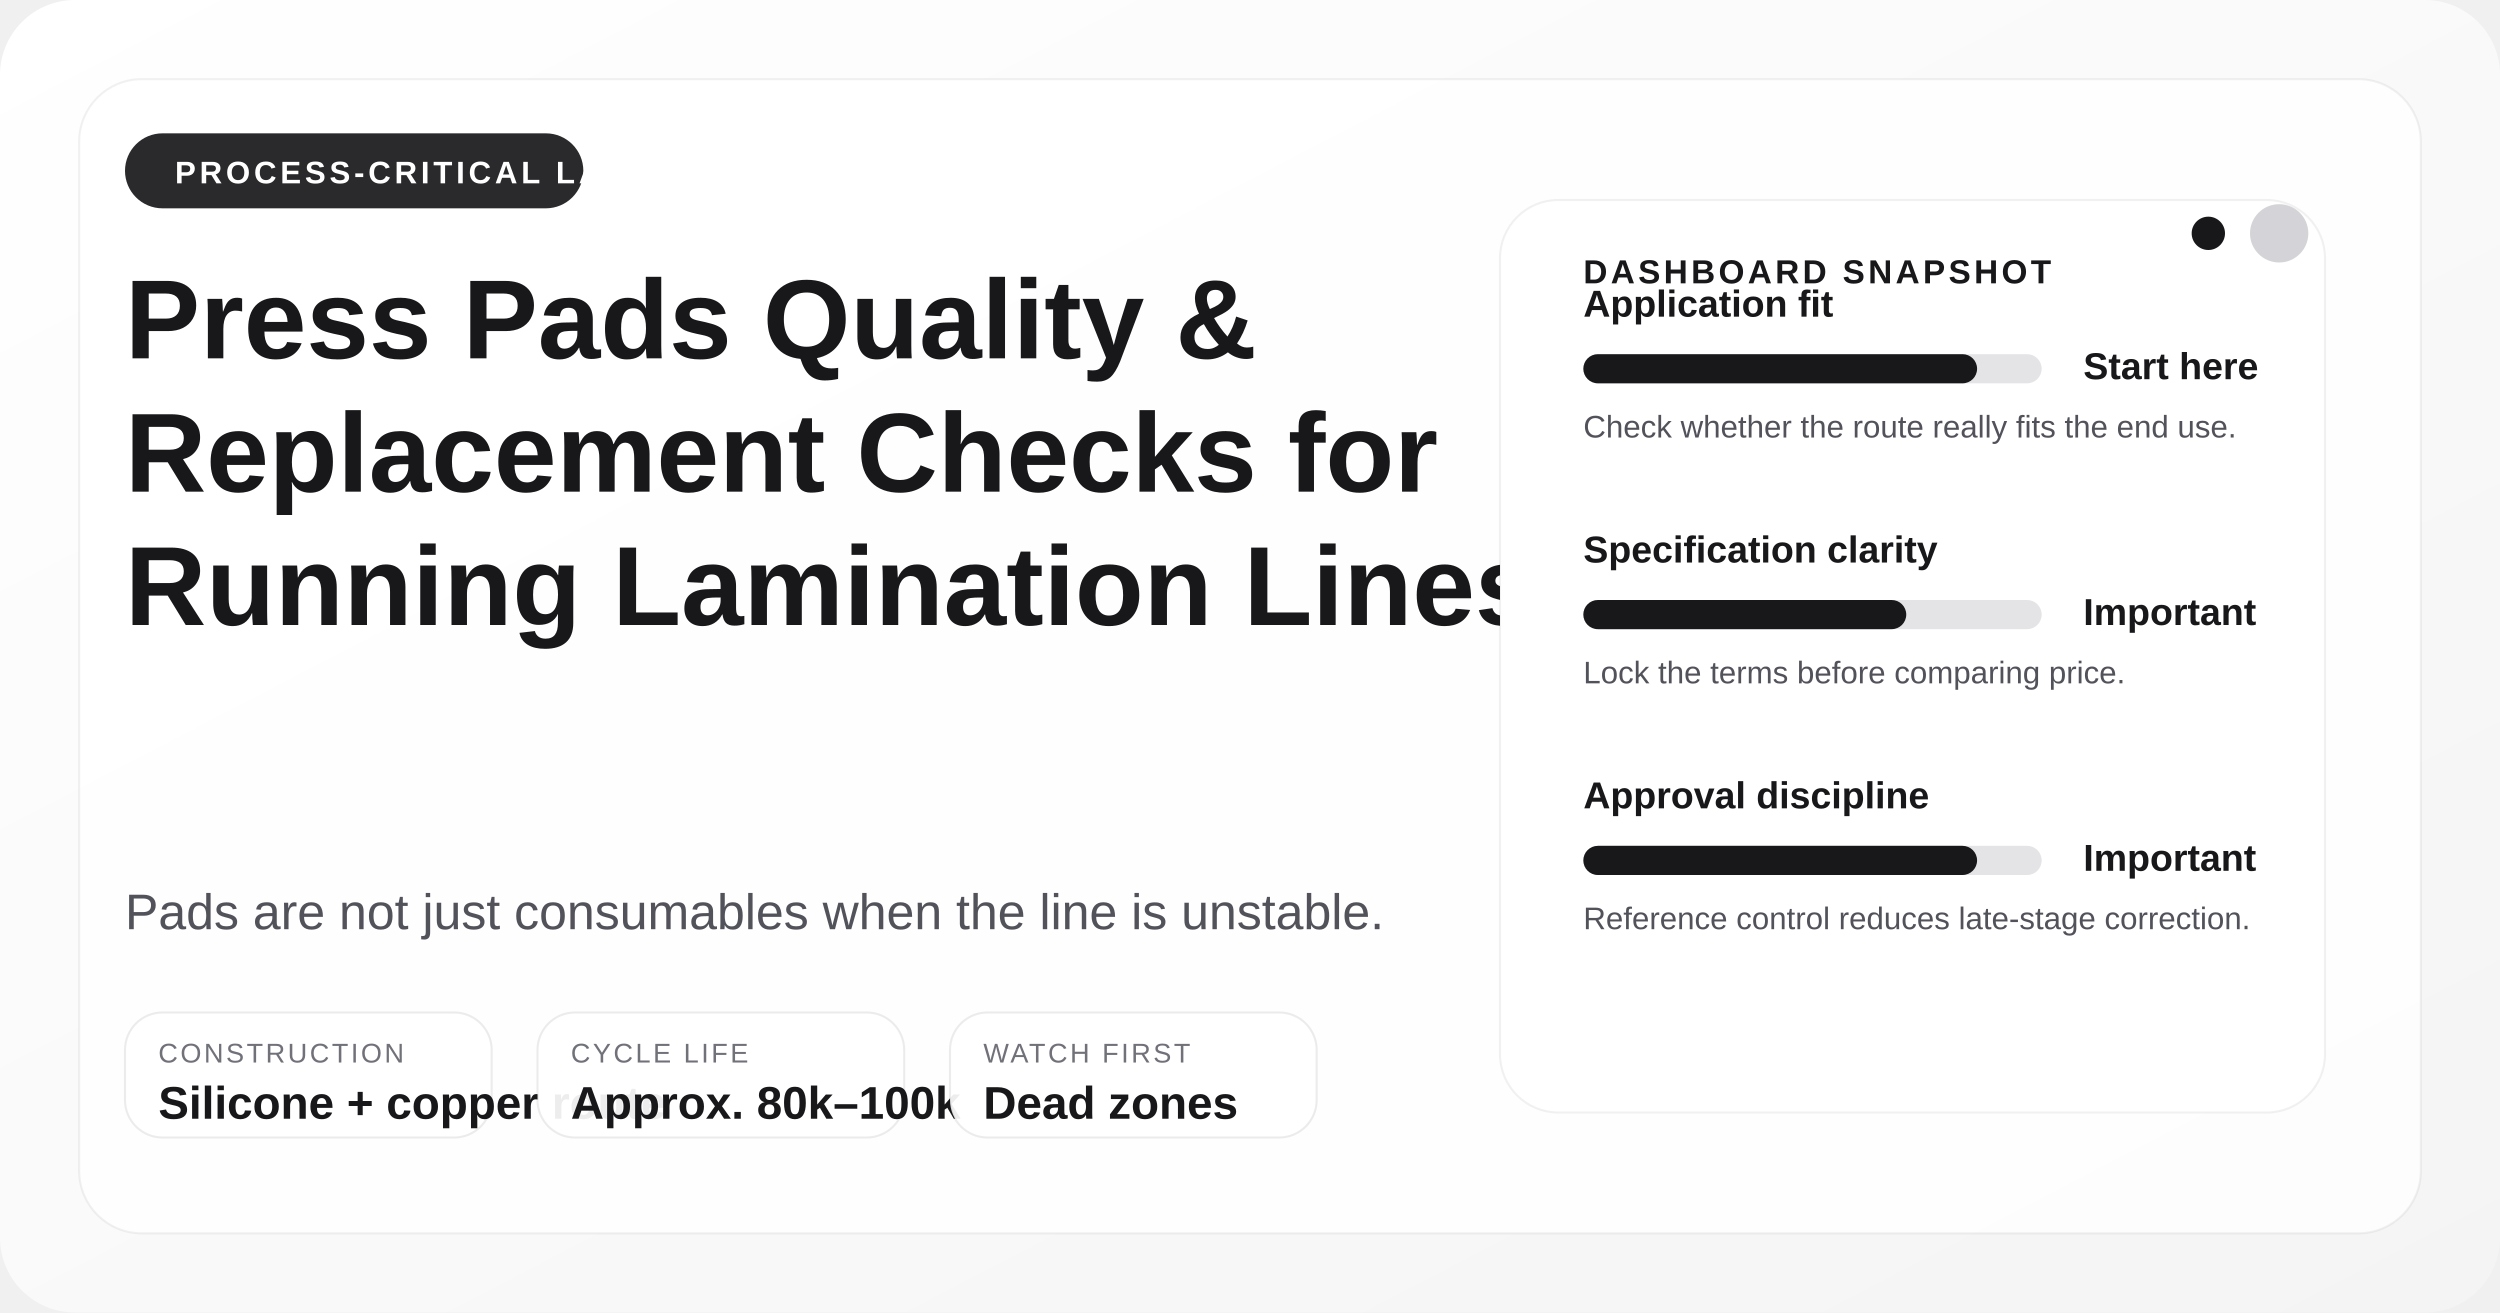
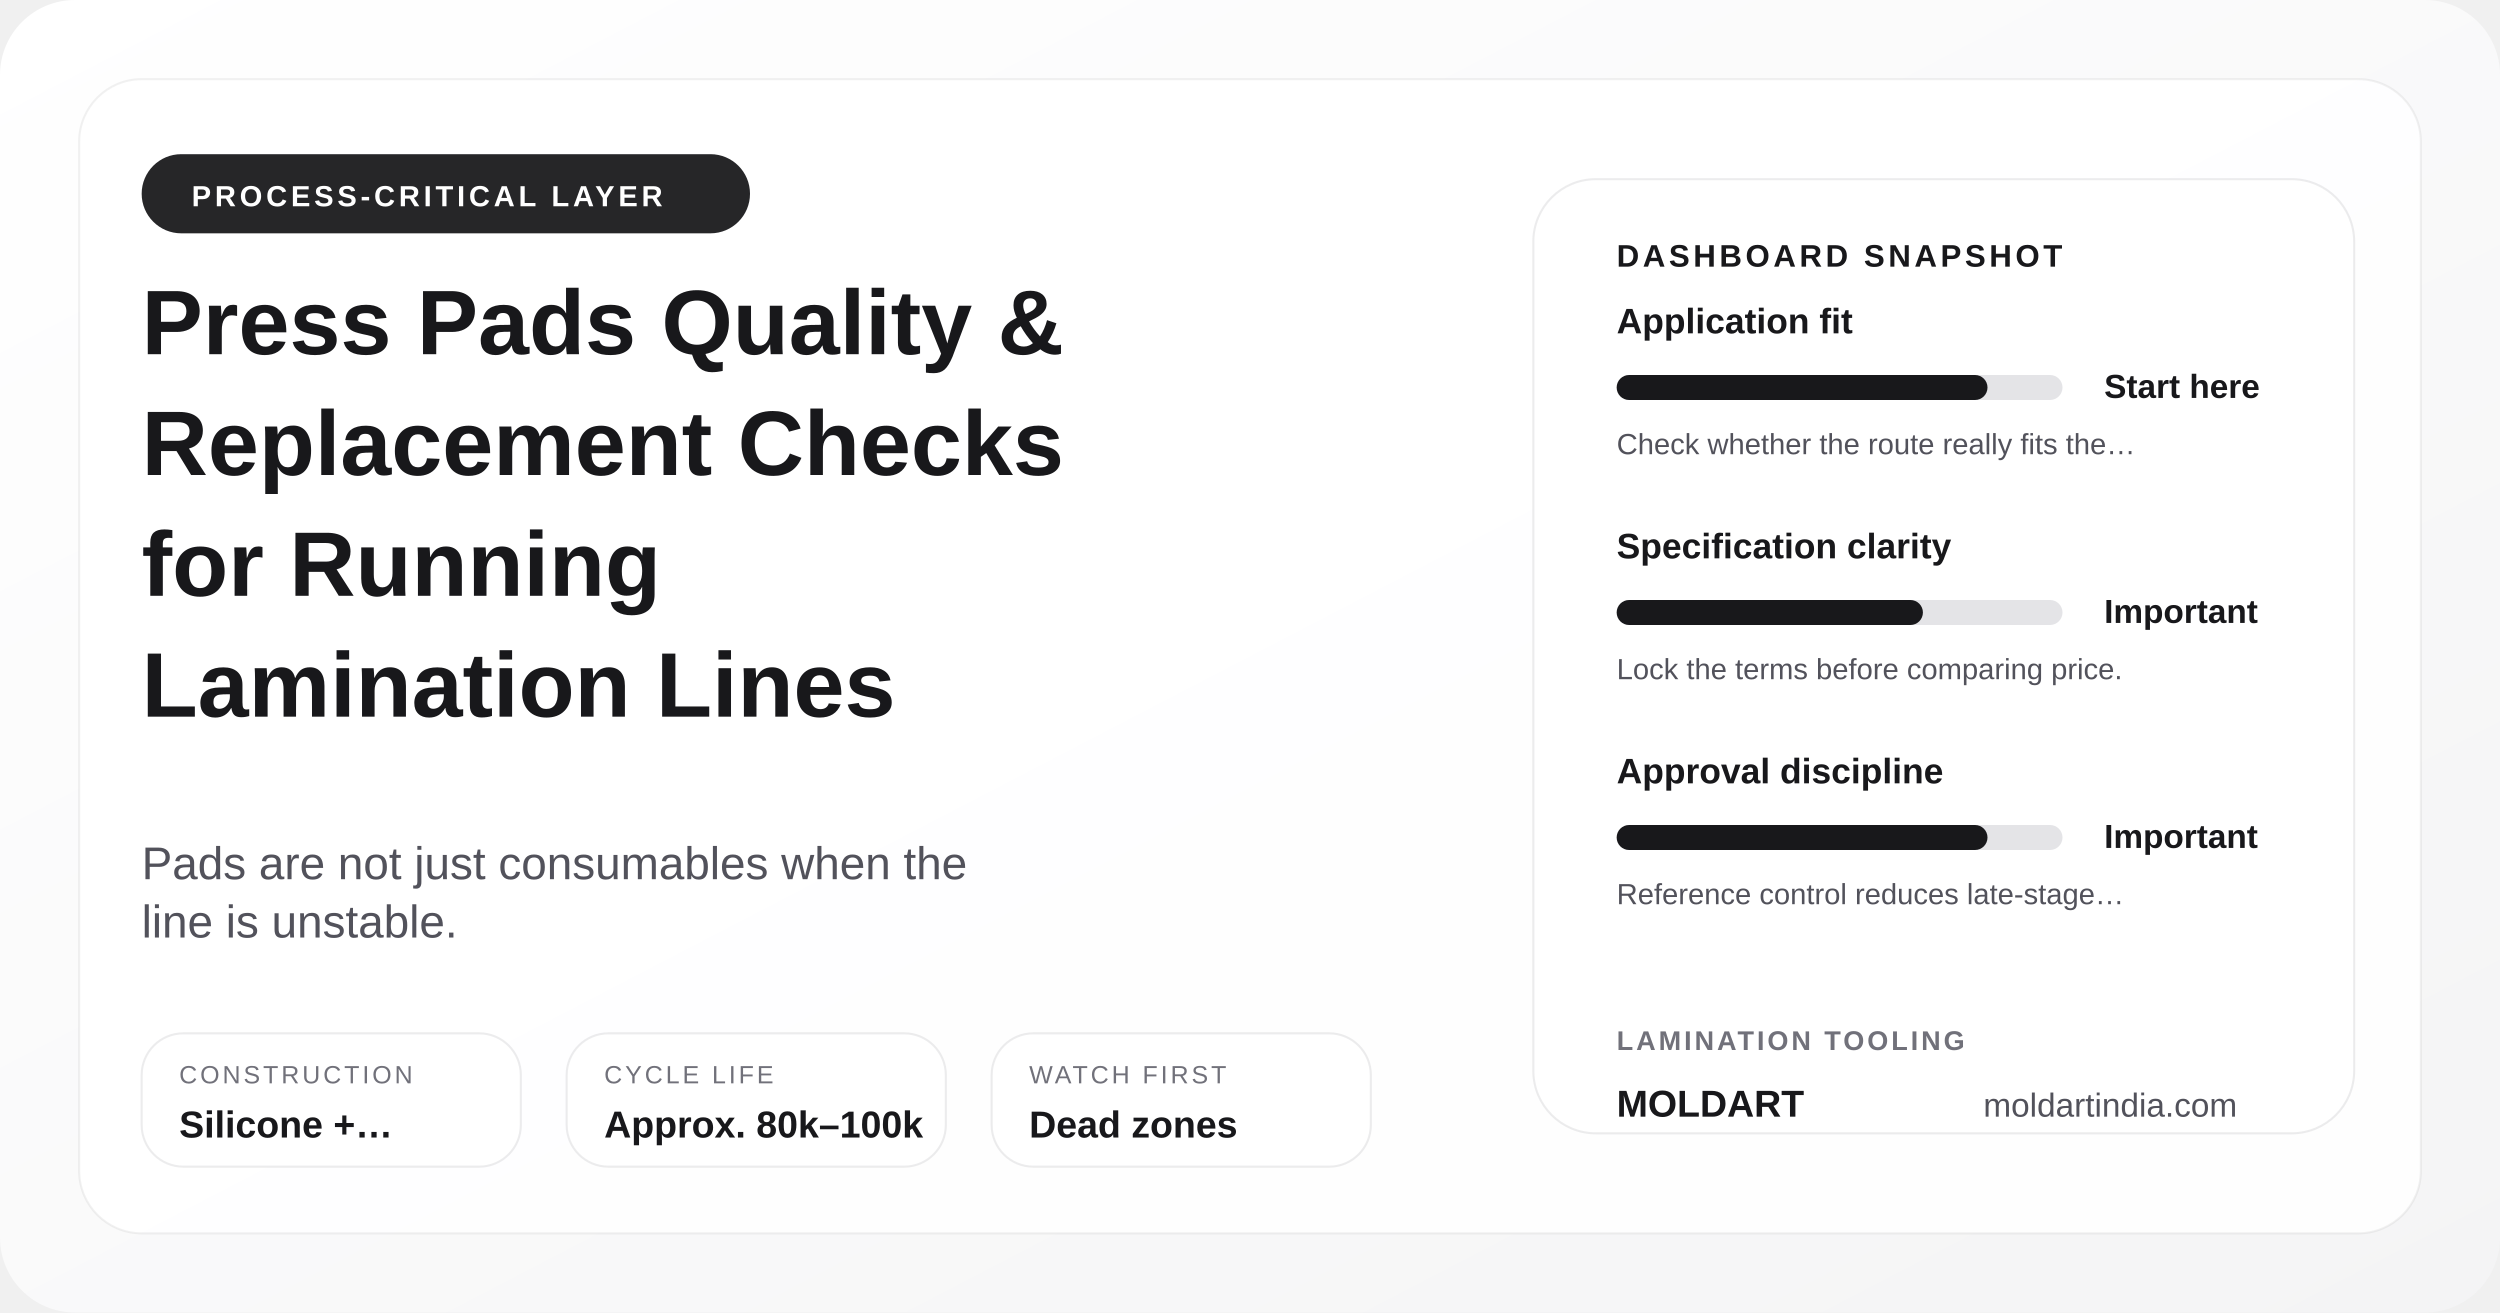
<svg xmlns="http://www.w3.org/2000/svg" width="1200" height="630" viewBox="0 0 1200 630" role="img" aria-label="Press Pads Quality &amp; Replacement Checks for Running Lamination Lines">
  <defs>
    <linearGradient id="posterGrad-press-pads-quality-replacement-checks" x1="0%" y1="0%" x2="100%" y2="100%">
      <stop offset="0%" stop-color="#ffffff" />
      <stop offset="100%" stop-color="#f4f4f5" />
    </linearGradient>
  </defs>
  <rect width="1200" height="630" rx="36" fill="url(#posterGrad-press-pads-quality-replacement-checks)" />
-   <rect x="38" y="38" width="1124" height="554" rx="30" fill="rgba(255,255,255,0.84)" stroke="rgba(24,24,27,0.06)" />
-   <rect x="60" y="64" width="220" height="36" rx="18" fill="#18181b" opacity="0.92" />
-   <text x="84" y="88" font-family="Arial, sans-serif" font-size="15" font-weight="700" fill="#ffffff" letter-spacing="1.8">PROCESS-CRITICAL LAYER</text>
-   <text x="60" y="172" font-family="Arial, sans-serif" font-size="54" font-weight="700" fill="#18181b">Press Pads Quality &amp;</text>
-   <text x="60" y="236" font-family="Arial, sans-serif" font-size="54" font-weight="700" fill="#18181b">Replacement Checks for</text>
-   <text x="60" y="300" font-family="Arial, sans-serif" font-size="54" font-weight="700" fill="#18181b">Running Lamination Lines</text>
-   <text x="60" y="446" font-family="Arial, sans-serif" font-size="24" fill="#52525b">Pads are not just consumables when the line is unstable.</text>
-   <rect x="60" y="486" width="176" height="60" rx="18" fill="rgba(255,255,255,0.92)" stroke="rgba(24,24,27,0.08)" />
-   <text x="76" y="510" font-family="Arial, sans-serif" font-size="13" fill="#71717a" letter-spacing="1.2">CONSTRUCTION</text>
-   <text x="76" y="537" font-family="Arial, sans-serif" font-size="22" font-weight="700" fill="#18181b">Silicone + copper route</text>
-   <rect x="258" y="486" width="176" height="60" rx="18" fill="rgba(255,255,255,0.92)" stroke="rgba(24,24,27,0.08)" />
-   <text x="274" y="510" font-family="Arial, sans-serif" font-size="13" fill="#71717a" letter-spacing="1.2">CYCLE LIFE</text>
-   <text x="274" y="537" font-family="Arial, sans-serif" font-size="22" font-weight="700" fill="#18181b">Approx. 80k–100k</text>
-   <rect x="456" y="486" width="176" height="60" rx="18" fill="rgba(255,255,255,0.92)" stroke="rgba(24,24,27,0.08)" />
-   <text x="472" y="510" font-family="Arial, sans-serif" font-size="13" fill="#71717a" letter-spacing="1.2">WATCH FIRST</text>
-   <text x="472" y="537" font-family="Arial, sans-serif" font-size="22" font-weight="700" fill="#18181b">Dead zones</text>
-   <rect x="720" y="96" width="396" height="438" rx="28" fill="#ffffff" stroke="rgba(24,24,27,0.06)" />
-   <text x="760" y="136" font-family="Arial, sans-serif" font-size="16" font-weight="700" fill="#18181b" letter-spacing="1.6">DASHBOARD SNAPSHOT</text>
-   <text x="760" y="152" font-family="Arial, sans-serif" font-size="18" font-weight="700" fill="#18181b">Application fit</text>
-   <rect x="760" y="170" width="220" height="14" rx="7" fill="#e4e4e7" />
-   <rect x="760" y="170" width="189" height="14" rx="7" fill="#18181b" />
-   <text x="1000" y="182" font-family="Arial, sans-serif" font-size="18" font-weight="700" fill="#18181b">Start here</text>
-   <text x="760" y="210" font-family="Arial, sans-serif" font-size="15" fill="#52525b">Check whether the route really fits the end use.</text>
-   <text x="760" y="270" font-family="Arial, sans-serif" font-size="18" font-weight="700" fill="#18181b">Specification clarity</text>
-   <rect x="760" y="288" width="220" height="14" rx="7" fill="#e4e4e7" />
-   <rect x="760" y="288" width="155" height="14" rx="7" fill="#18181b" />
-   <text x="1000" y="300" font-family="Arial, sans-serif" font-size="18" font-weight="700" fill="#18181b">Important</text>
-   <text x="760" y="328" font-family="Arial, sans-serif" font-size="15" fill="#52525b">Lock the terms before comparing price.</text>
-   <text x="760" y="388" font-family="Arial, sans-serif" font-size="18" font-weight="700" fill="#18181b">Approval discipline</text>
-   <rect x="760" y="406" width="220" height="14" rx="7" fill="#e4e4e7" />
-   <rect x="760" y="406" width="189" height="14" rx="7" fill="#18181b" />
-   <text x="1000" y="418" font-family="Arial, sans-serif" font-size="18" font-weight="700" fill="#18181b">Important</text>
-   <text x="760" y="446" font-family="Arial, sans-serif" font-size="15" fill="#52525b">Reference control reduces late-stage correction.</text>
-   <circle cx="1094" cy="112" r="14" fill="#d4d4d8" />
-   <circle cx="1060" cy="112" r="8" fill="#18181b" />
+   <rect x="38" y="38" width="1124" height="554" rx="30" fill="rgba(255,255,255,0.9)" stroke="rgba(24,24,27,0.06)" />
+   <circle cx="1072" cy="110" r="18" fill="#d4d4d8" />
+   <circle cx="1036" cy="110" r="8" fill="#18181b" />
+   <rect x="68" y="74" width="292" height="38" rx="19" fill="#18181b" opacity="0.94" />
+   <text x="92" y="99" font-family="Arial, sans-serif" font-size="14" font-weight="700" fill="#ffffff" letter-spacing="1.8">PROCESS-CRITICAL LAYER</text>
+   <text x="68" y="170" font-family="Arial, sans-serif" font-size="44" font-weight="700" fill="#18181b">Press Pads Quality &amp;</text>
+   <text x="68" y="228" font-family="Arial, sans-serif" font-size="44" font-weight="700" fill="#18181b">Replacement Checks</text>
+   <text x="68" y="286" font-family="Arial, sans-serif" font-size="44" font-weight="700" fill="#18181b">for Running</text>
+   <text x="68" y="344" font-family="Arial, sans-serif" font-size="44" font-weight="700" fill="#18181b">Lamination Lines</text>
+   <text x="68" y="422" font-family="Arial, sans-serif" font-size="22" fill="#52525b">Pads are not just consumables when the</text>
+   <text x="68" y="450" font-family="Arial, sans-serif" font-size="22" fill="#52525b">line is unstable.</text>
+   <rect x="68" y="496" width="182" height="64" rx="20" fill="rgba(255,255,255,0.94)" stroke="rgba(24,24,27,0.08)" />
+   <text x="86" y="520" font-family="Arial, sans-serif" font-size="12" fill="#71717a" letter-spacing="1.4">CONSTRUCTION</text>
+   <text x="86" y="546" font-family="Arial, sans-serif" font-size="18" font-weight="700" fill="#18181b">Silicone +…</text>
+   <rect x="272" y="496" width="182" height="64" rx="20" fill="rgba(255,255,255,0.94)" stroke="rgba(24,24,27,0.08)" />
+   <text x="290" y="520" font-family="Arial, sans-serif" font-size="12" fill="#71717a" letter-spacing="1.4">CYCLE LIFE</text>
+   <text x="290" y="546" font-family="Arial, sans-serif" font-size="18" font-weight="700" fill="#18181b">Approx. 80k–100k</text>
+   <rect x="476" y="496" width="182" height="64" rx="20" fill="rgba(255,255,255,0.94)" stroke="rgba(24,24,27,0.08)" />
+   <text x="494" y="520" font-family="Arial, sans-serif" font-size="12" fill="#71717a" letter-spacing="1.4">WATCH FIRST</text>
+   <text x="494" y="546" font-family="Arial, sans-serif" font-size="18" font-weight="700" fill="#18181b">Dead zones</text>
+   <rect x="736" y="86" width="394" height="458" rx="30" fill="#ffffff" stroke="rgba(24,24,27,0.08)" />
+   <text x="776" y="128" font-family="Arial, sans-serif" font-size="15" font-weight="700" fill="#18181b" letter-spacing="1.7">DASHBOARD SNAPSHOT</text>
+   <text x="776" y="160" font-family="Arial, sans-serif" font-size="17" font-weight="700" fill="#18181b">Application fit</text>
+   <rect x="776" y="180" width="214" height="12" rx="6" fill="#e4e4e7" />
+   <rect x="776" y="180" width="178" height="12" rx="6" fill="#18181b" />
+   <text x="1010" y="191" font-family="Arial, sans-serif" font-size="16" font-weight="700" fill="#18181b">Start here</text>
+   <text x="776" y="218" font-family="Arial, sans-serif" font-size="14" fill="#52525b">Check whether the route really fits the…</text>
+   <text x="776" y="268" font-family="Arial, sans-serif" font-size="17" font-weight="700" fill="#18181b">Specification clarity</text>
+   <rect x="776" y="288" width="214" height="12" rx="6" fill="#e4e4e7" />
+   <rect x="776" y="288" width="147" height="12" rx="6" fill="#18181b" />
+   <text x="1010" y="299" font-family="Arial, sans-serif" font-size="16" font-weight="700" fill="#18181b">Important</text>
+   <text x="776" y="326" font-family="Arial, sans-serif" font-size="14" fill="#52525b">Lock the terms before comparing price.</text>
+   <text x="776" y="376" font-family="Arial, sans-serif" font-size="17" font-weight="700" fill="#18181b">Approval discipline</text>
+   <rect x="776" y="396" width="214" height="12" rx="6" fill="#e4e4e7" />
+   <rect x="776" y="396" width="178" height="12" rx="6" fill="#18181b" />
+   <text x="1010" y="407" font-family="Arial, sans-serif" font-size="16" font-weight="700" fill="#18181b">Important</text>
+   <text x="776" y="434" font-family="Arial, sans-serif" font-size="14" fill="#52525b">Reference control reduces late-stage…</text>
+   <text x="776" y="504" font-family="Arial, sans-serif" font-size="13" font-weight="700" fill="#71717a" letter-spacing="1.4">LAMINATION TOOLING</text>
+   <text x="776" y="536" font-family="Arial, sans-serif" font-size="18" font-weight="700" fill="#18181b">MOLDART</text>
+   <text x="952" y="536" font-family="Arial, sans-serif" font-size="16" fill="#52525b">moldartindia.com</text>
</svg>
